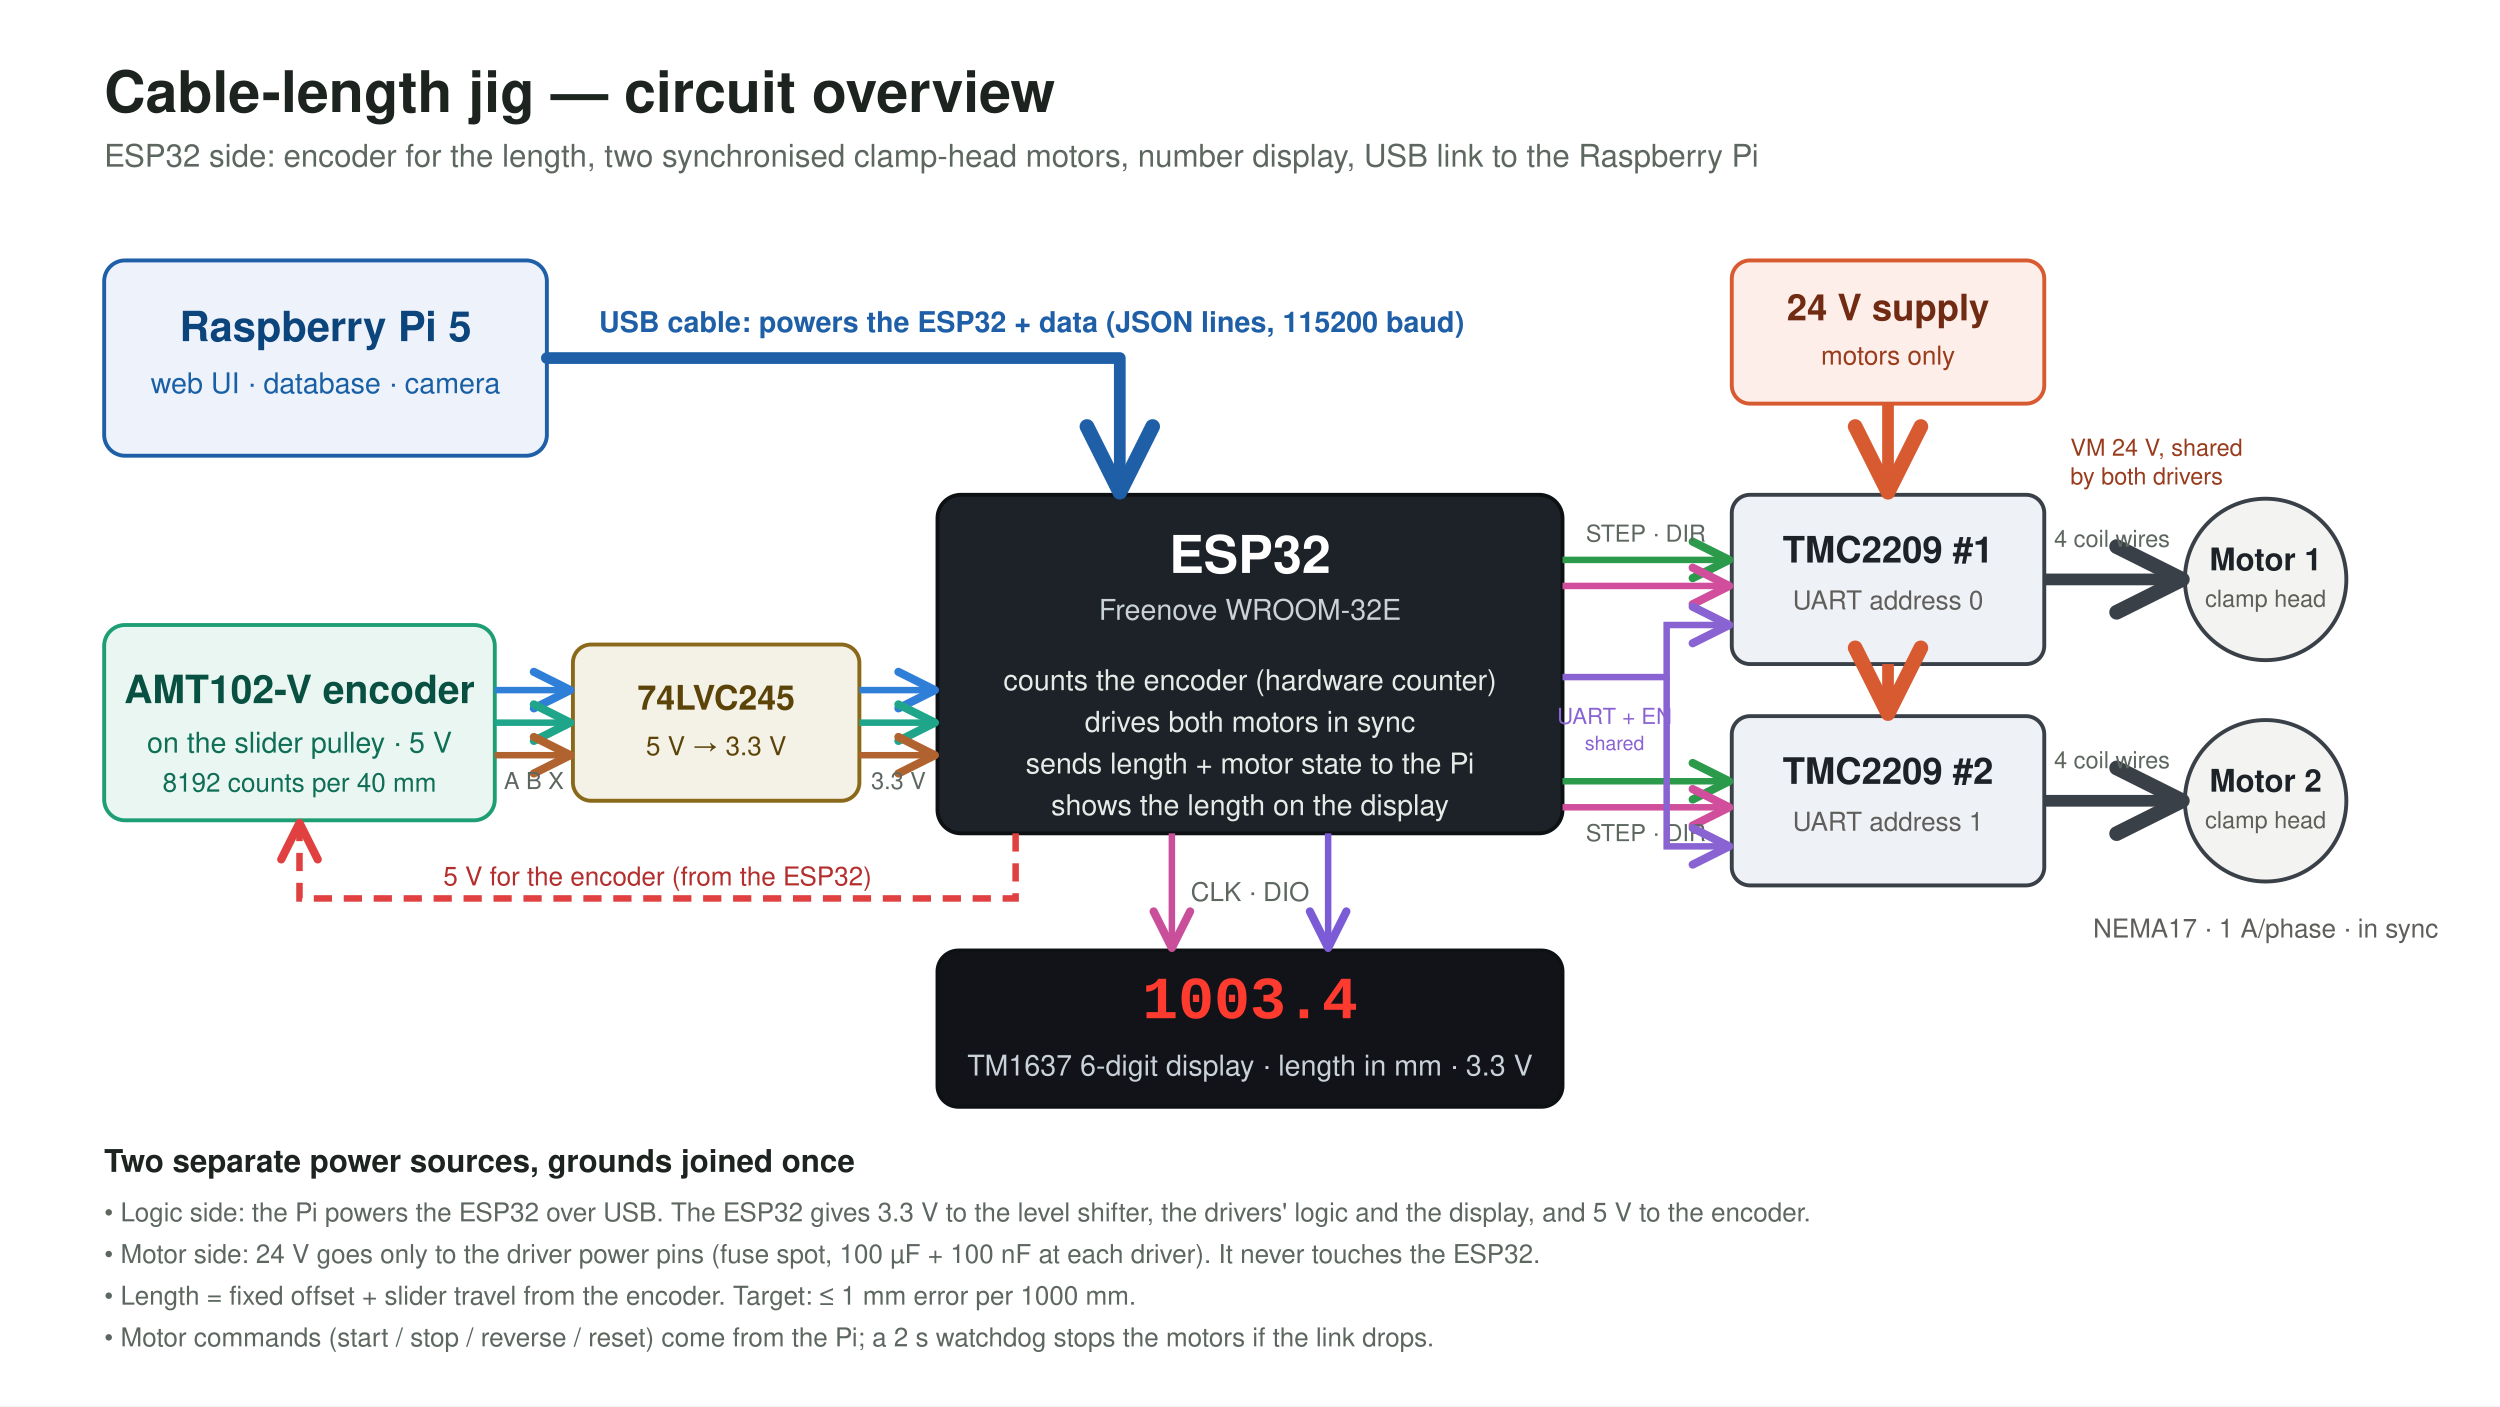
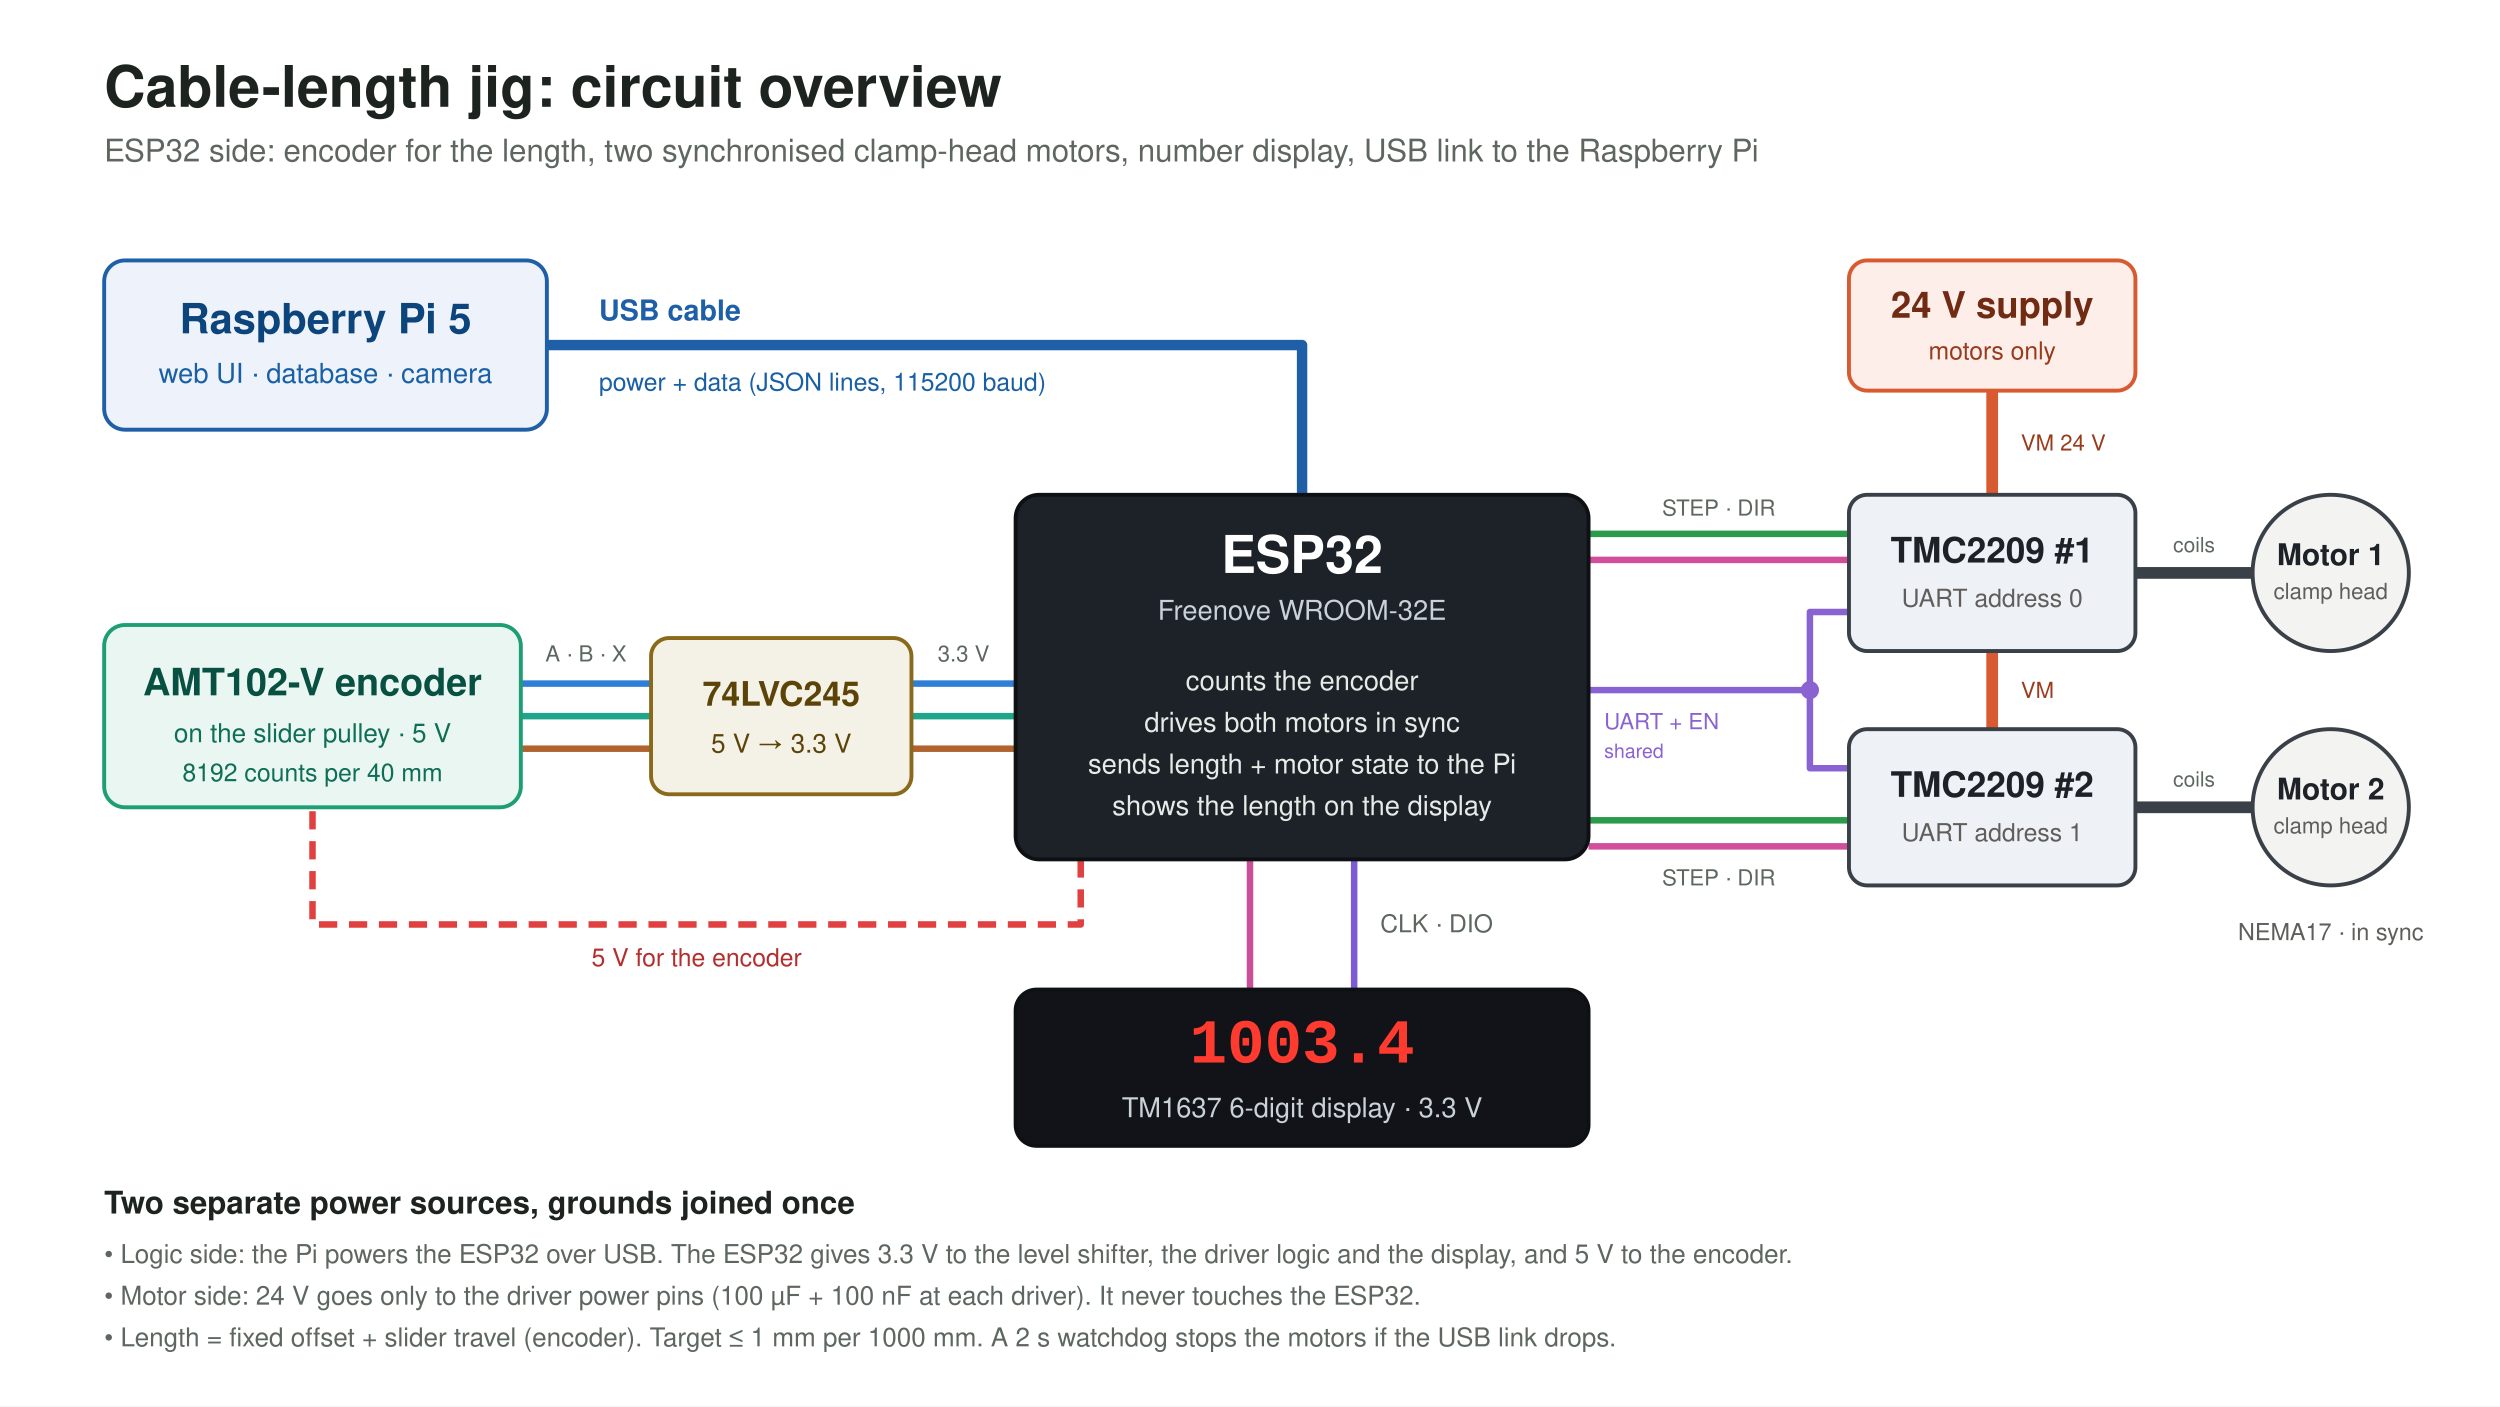
<svg xmlns="http://www.w3.org/2000/svg" width="1920" height="1080" viewBox="0 0 1920 1080" font-family="Helvetica, Arial, sans-serif">
-   <defs>
-     <marker id="ar" viewBox="0 0 10 10" refX="9" refY="5" markerWidth="7" markerHeight="7" orient="auto-start-reverse">
-       <path d="M1 1 L9 5 L1 9" fill="none" stroke="context-stroke" stroke-width="1.8" stroke-linecap="round" stroke-linejoin="round" />
-     </marker>
-   </defs>
  <rect width="1920" height="1080" fill="#ffffff" />
-   <text x="80" y="86" font-size="44" font-weight="700" fill="#1d2420">Cable-length jig — circuit overview</text>
-   <text x="80" y="128" font-size="24" fill="#5d6760">ESP32 side: encoder for the length, two synchronised clamp-head motors, number display, USB link to the Raspberry Pi</text>
-   <rect x="80" y="200" width="340" height="150" rx="16" fill="#eef3fb" stroke="#1e5fa8" stroke-width="3" />
-   <text x="250" y="262" font-size="32" font-weight="700" fill="#0c447c" text-anchor="middle">Raspberry Pi 5</text>
-   <text x="250" y="302" font-size="22" fill="#185fa5" text-anchor="middle">web UI · database · camera</text>
-   <rect x="720" y="380" width="480" height="260" rx="18" fill="#1d2228" stroke="#0e1114" stroke-width="3" />
-   <text x="960" y="440" font-size="40" font-weight="700" fill="#ffffff" text-anchor="middle">ESP32</text>
-   <text x="960" y="476" font-size="22" fill="#c9d1d9" text-anchor="middle">Freenove WROOM-32E</text>
-   <text x="960" y="530" font-size="22" fill="#e6ebe7" text-anchor="middle">counts the encoder (hardware counter)</text>
-   <text x="960" y="562" font-size="22" fill="#e6ebe7" text-anchor="middle">drives both motors in sync</text>
-   <text x="960" y="594" font-size="22" fill="#e6ebe7" text-anchor="middle">sends length + motor state to the Pi</text>
-   <text x="960" y="626" font-size="22" fill="#e6ebe7" text-anchor="middle">shows the length on the display</text>
-   <rect x="80" y="480" width="300" height="150" rx="16" fill="#eaf6f1" stroke="#1d9e75" stroke-width="3" />
-   <text x="230" y="540" font-size="30" font-weight="700" fill="#085041" text-anchor="middle">AMT102-V encoder</text>
-   <text x="230" y="578" font-size="22" fill="#0f6e56" text-anchor="middle">on the slider pulley · 5 V</text>
-   <text x="230" y="608" font-size="20" fill="#0f6e56" text-anchor="middle">8192 counts per 40 mm</text>
-   <rect x="440" y="495" width="220" height="120" rx="14" fill="#f4f1e6" stroke="#8a6a1a" stroke-width="3" />
-   <text x="550" y="545" font-size="26" font-weight="700" fill="#5c4409" text-anchor="middle">74LVC245</text>
-   <text x="550" y="580" font-size="20" fill="#5c4409" text-anchor="middle">5 V → 3.3 V</text>
-   <rect x="720" y="730" width="480" height="120" rx="16" fill="#111318" stroke="#0e1114" stroke-width="3" />
-   <text x="960" y="782" font-size="46" font-weight="700" fill="#ff3b30" text-anchor="middle" font-family="Courier New, monospace">1003.4</text>
-   <text x="960" y="826" font-size="22" fill="#c9d1d9" text-anchor="middle">TM1637 6-digit display · length in mm · 3.3 V</text>
-   <rect x="1330" y="380" width="240" height="130" rx="14" fill="#eef1f6" stroke="#3a4048" stroke-width="3" />
-   <text x="1450" y="432" font-size="28" font-weight="700" fill="#1d2228" text-anchor="middle">TMC2209 #1</text>
-   <text x="1450" y="468" font-size="20" fill="#5f5e5a" text-anchor="middle">UART address 0</text>
-   <rect x="1330" y="550" width="240" height="130" rx="14" fill="#eef1f6" stroke="#3a4048" stroke-width="3" />
-   <text x="1450" y="602" font-size="28" font-weight="700" fill="#1d2228" text-anchor="middle">TMC2209 #2</text>
-   <text x="1450" y="638" font-size="20" fill="#5f5e5a" text-anchor="middle">UART address 1</text>
-   <circle cx="1740" cy="445" r="62" fill="#f3f4f1" stroke="#3a4048" stroke-width="3" />
-   <text x="1740" y="438" font-size="24" font-weight="700" fill="#1d2228" text-anchor="middle">Motor 1</text>
-   <text x="1740" y="466" font-size="18" fill="#5f5e5a" text-anchor="middle">clamp head</text>
-   <circle cx="1740" cy="615" r="62" fill="#f3f4f1" stroke="#3a4048" stroke-width="3" />
-   <text x="1740" y="608" font-size="24" font-weight="700" fill="#1d2228" text-anchor="middle">Motor 2</text>
-   <text x="1740" y="636" font-size="18" fill="#5f5e5a" text-anchor="middle">clamp head</text>
-   <text x="1740" y="720" font-size="20" fill="#5f5e5a" text-anchor="middle">NEMA17 · 1 A/phase · in sync</text>
-   <rect x="1330" y="200" width="240" height="110" rx="14" fill="#fdeeea" stroke="#d85a30" stroke-width="3" />
-   <text x="1450" y="246" font-size="28" font-weight="700" fill="#712b13" text-anchor="middle">24 V supply</text>
-   <text x="1450" y="280" font-size="20" fill="#993c1d" text-anchor="middle">motors only</text>
-   <path d="M420 275 H860 V378" fill="none" stroke="#1e5fa8" stroke-width="9" stroke-linecap="round" stroke-linejoin="round" marker-end="url(#ar)" />
-   <text x="460" y="255" font-size="22" font-weight="700" fill="#1e5fa8">USB cable: powers the ESP32 + data (JSON lines, 115200 baud)</text>
-   <path d="M380 530 H438" fill="none" stroke="#2F7FD8" stroke-width="5" marker-end="url(#ar)" />
-   <path d="M380 555 H438" fill="none" stroke="#1FA58A" stroke-width="5" marker-end="url(#ar)" />
-   <path d="M380 580 H438" fill="none" stroke="#B0632F" stroke-width="5" marker-end="url(#ar)" />
-   <text x="410" y="606" font-size="18" fill="#5d6760" text-anchor="middle">A B X</text>
-   <path d="M660 530 H718" fill="none" stroke="#2F7FD8" stroke-width="5" marker-end="url(#ar)" />
-   <path d="M660 555 H718" fill="none" stroke="#1FA58A" stroke-width="5" marker-end="url(#ar)" />
-   <path d="M660 580 H718" fill="none" stroke="#B0632F" stroke-width="5" marker-end="url(#ar)" />
-   <text x="690" y="606" font-size="18" fill="#5d6760" text-anchor="middle">3.3 V</text>
-   <path d="M780 640 V690 H230 V632" fill="none" stroke="#E0403F" stroke-width="5" stroke-dasharray="14 9" marker-end="url(#ar)" />
-   <text x="505" y="680" font-size="20" fill="#b32e2d" text-anchor="middle">5 V for the encoder (from the ESP32)</text>
-   <path d="M900 640 V728" fill="none" stroke="#C94F9A" stroke-width="5" marker-end="url(#ar)" />
-   <path d="M1020 640 V728" fill="none" stroke="#7B5BD6" stroke-width="5" marker-end="url(#ar)" />
-   <text x="960" y="692" font-size="20" fill="#5d6760" text-anchor="middle">CLK · DIO</text>
-   <path d="M1200 430 H1328" fill="none" stroke="#2c9a4b" stroke-width="5" marker-end="url(#ar)" />
-   <path d="M1200 450 H1328" fill="none" stroke="#d04e9b" stroke-width="5" marker-end="url(#ar)" />
-   <text x="1264" y="416" font-size="18" fill="#5d6760" text-anchor="middle">STEP · DIR</text>
-   <path d="M1200 600 H1328" fill="none" stroke="#2c9a4b" stroke-width="5" marker-end="url(#ar)" />
-   <path d="M1200 620 H1328" fill="none" stroke="#d04e9b" stroke-width="5" marker-end="url(#ar)" />
-   <text x="1264" y="646" font-size="18" fill="#5d6760" text-anchor="middle">STEP · DIR</text>
-   <path d="M1200 520 H1280 V480 H1328" fill="none" stroke="#8A63D2" stroke-width="5" marker-end="url(#ar)" />
-   <path d="M1280 520 V650 H1328" fill="none" stroke="#8A63D2" stroke-width="5" marker-end="url(#ar)" />
-   <text x="1240" y="556" font-size="17" fill="#8A63D2" text-anchor="middle">UART + EN</text>
-   <text x="1240" y="576" font-size="15" fill="#8A63D2" text-anchor="middle">shared</text>
-   <path d="M1570 445 H1676" fill="none" stroke="#3a4048" stroke-width="9" marker-end="url(#ar)" />
-   <path d="M1570 615 H1676" fill="none" stroke="#3a4048" stroke-width="9" marker-end="url(#ar)" />
-   <text x="1622" y="420" font-size="18" fill="#5d6760" text-anchor="middle">4 coil wires</text>
-   <text x="1622" y="590" font-size="18" fill="#5d6760" text-anchor="middle">4 coil wires</text>
-   <path d="M1450 310 V378" fill="none" stroke="#d85a30" stroke-width="9" marker-end="url(#ar)" />
-   <path d="M1450 510 V548" fill="none" stroke="#d85a30" stroke-width="9" marker-end="url(#ar)" />
-   <text x="1590" y="350" font-size="18" fill="#993c1d">VM 24 V, shared</text>
-   <text x="1590" y="372" font-size="18" fill="#993c1d">by both drivers</text>
-   <text x="80" y="900" font-size="24" font-weight="700" fill="#1d2420">Two separate power sources, grounds joined once</text>
+   <text x="80" y="82" font-size="44" font-weight="700" fill="#1d2420">Cable-length jig: circuit overview</text>
+   <text x="80" y="124" font-size="24" fill="#5d6760">ESP32 side: encoder for the length, two synchronised clamp-head motors, number display, USB link to the Raspberry Pi</text>
+   <path d="M420 265 H1000 V380" fill="none" stroke="#1e5fa8" stroke-width="8" stroke-linejoin="round" />
+   <path d="M400 525 H500" stroke="#2F7FD8" stroke-width="5" />
+   <path d="M400 550 H500" stroke="#1FA58A" stroke-width="5" />
+   <path d="M400 575 H500" stroke="#B0632F" stroke-width="5" />
+   <path d="M700 525 H780" stroke="#2F7FD8" stroke-width="5" />
+   <path d="M700 550 H780" stroke="#1FA58A" stroke-width="5" />
+   <path d="M700 575 H780" stroke="#B0632F" stroke-width="5" />
+   <path d="M830 660 V710 H240 V620" fill="none" stroke="#E0403F" stroke-width="5" stroke-dasharray="14 9" stroke-linejoin="round" />
+   <path d="M960 660 V760" stroke="#C94F9A" stroke-width="5" />
+   <path d="M1040 660 V760" stroke="#7B5BD6" stroke-width="5" />
+   <path d="M1220 410 H1420" stroke="#2c9a4b" stroke-width="5" />
+   <path d="M1220 430 H1420" stroke="#d04e9b" stroke-width="5" />
+   <path d="M1220 630 H1420" stroke="#2c9a4b" stroke-width="5" />
+   <path d="M1220 650 H1420" stroke="#d04e9b" stroke-width="5" />
+   <path d="M1220 530 H1390 M1390 470 V590 M1390 470 H1420 M1390 590 H1420" fill="none" stroke="#8A63D2" stroke-width="5" stroke-linecap="round" />
+   <circle cx="1390" cy="530" r="7" fill="#8A63D2" />
+   <path d="M1530 300 V380" stroke="#d85a30" stroke-width="9" />
+   <path d="M1530 500 V560" stroke="#d85a30" stroke-width="9" />
+   <path d="M1640 440 H1730" stroke="#3a4048" stroke-width="9" />
+   <path d="M1640 620 H1730" stroke="#3a4048" stroke-width="9" />
+   <rect x="80" y="200" width="340" height="130" rx="16" fill="#eef3fb" stroke="#1e5fa8" stroke-width="3" />
+   <text x="250" y="256" font-size="32" font-weight="700" fill="#0c447c" text-anchor="middle">Raspberry Pi 5</text>
+   <text x="250" y="294" font-size="21" fill="#185fa5" text-anchor="middle">web UI · database · camera</text>
+   <rect x="80" y="480" width="320" height="140" rx="16" fill="#eaf6f1" stroke="#1d9e75" stroke-width="3" />
+   <text x="240" y="534" font-size="29" font-weight="700" fill="#085041" text-anchor="middle">AMT102-V encoder</text>
+   <text x="240" y="570" font-size="20" fill="#0f6e56" text-anchor="middle">on the slider pulley · 5 V</text>
+   <text x="240" y="600" font-size="19" fill="#0f6e56" text-anchor="middle">8192 counts per 40 mm</text>
+   <rect x="500" y="490" width="200" height="120" rx="14" fill="#f4f1e6" stroke="#8a6a1a" stroke-width="3" />
+   <text x="600" y="542" font-size="26" font-weight="700" fill="#5c4409" text-anchor="middle">74LVC245</text>
+   <text x="600" y="578" font-size="20" fill="#5c4409" text-anchor="middle">5 V → 3.3 V</text>
+   <rect x="780" y="380" width="440" height="280" rx="18" fill="#1d2228" stroke="#0e1114" stroke-width="3" />
+   <text x="1000" y="440" font-size="40" font-weight="700" fill="#ffffff" text-anchor="middle">ESP32</text>
+   <text x="1000" y="476" font-size="21" fill="#c9d1d9" text-anchor="middle">Freenove WROOM-32E</text>
+   <text x="1000" y="530" font-size="21" fill="#e6ebe7" text-anchor="middle">counts the encoder</text>
+   <text x="1000" y="562" font-size="21" fill="#e6ebe7" text-anchor="middle">drives both motors in sync</text>
+   <text x="1000" y="594" font-size="21" fill="#e6ebe7" text-anchor="middle">sends length + motor state to the Pi</text>
+   <text x="1000" y="626" font-size="21" fill="#e6ebe7" text-anchor="middle">shows the length on the display</text>
+   <rect x="780" y="760" width="440" height="120" rx="16" fill="#111318" stroke="#0e1114" stroke-width="3" />
+   <text x="1000" y="816" font-size="48" font-weight="700" fill="#ff3b30" text-anchor="middle" font-family="Courier New, monospace">1003.4</text>
+   <text x="1000" y="858" font-size="21" fill="#c9d1d9" text-anchor="middle">TM1637 6-digit display · 3.3 V</text>
+   <rect x="1420" y="200" width="220" height="100" rx="14" fill="#fdeeea" stroke="#d85a30" stroke-width="3" />
+   <text x="1530" y="244" font-size="28" font-weight="700" fill="#712b13" text-anchor="middle">24 V supply</text>
+   <text x="1530" y="276" font-size="19" fill="#993c1d" text-anchor="middle">motors only</text>
+   <rect x="1420" y="380" width="220" height="120" rx="14" fill="#eef1f6" stroke="#3a4048" stroke-width="3" />
+   <text x="1530" y="432" font-size="27" font-weight="700" fill="#1d2228" text-anchor="middle">TMC2209 #1</text>
+   <text x="1530" y="466" font-size="19" fill="#5f5e5a" text-anchor="middle">UART address 0</text>
+   <rect x="1420" y="560" width="220" height="120" rx="14" fill="#eef1f6" stroke="#3a4048" stroke-width="3" />
+   <text x="1530" y="612" font-size="27" font-weight="700" fill="#1d2228" text-anchor="middle">TMC2209 #2</text>
+   <text x="1530" y="646" font-size="19" fill="#5f5e5a" text-anchor="middle">UART address 1</text>
+   <circle cx="1790" cy="440" r="60" fill="#f3f4f1" stroke="#3a4048" stroke-width="3" />
+   <text x="1790" y="434" font-size="23" font-weight="700" fill="#1d2228" text-anchor="middle">Motor 1</text>
+   <text x="1790" y="460" font-size="17" fill="#5f5e5a" text-anchor="middle">clamp head</text>
+   <circle cx="1790" cy="620" r="60" fill="#f3f4f1" stroke="#3a4048" stroke-width="3" />
+   <text x="1790" y="614" font-size="23" font-weight="700" fill="#1d2228" text-anchor="middle">Motor 2</text>
+   <text x="1790" y="640" font-size="17" fill="#5f5e5a" text-anchor="middle">clamp head</text>
+   <text x="1790" y="722" font-size="18" fill="#5f5e5a" text-anchor="middle">NEMA17 · in sync</text>
+   <text x="460" y="246" font-size="22" font-weight="700" fill="#1e5fa8">USB cable</text>
+   <text x="460" y="300" font-size="19" fill="#185fa5">power + data (JSON lines, 115200 baud)</text>
+   <text x="450" y="508" font-size="17" fill="#5d6760" text-anchor="middle">A · B · X</text>
+   <text x="740" y="508" font-size="17" fill="#5d6760" text-anchor="middle">3.3 V</text>
+   <text x="535" y="742" font-size="19" fill="#b32e2d" text-anchor="middle">5 V for the encoder</text>
+   <text x="1060" y="716" font-size="19" fill="#5d6760">CLK · DIO</text>
+   <text x="1320" y="396" font-size="17" fill="#5d6760" text-anchor="middle">STEP · DIR</text>
+   <text x="1320" y="680" font-size="17" fill="#5d6760" text-anchor="middle">STEP · DIR</text>
+   <text x="1232" y="560" font-size="17" fill="#8A63D2">UART + EN</text>
+   <text x="1232" y="582" font-size="15" fill="#8A63D2">shared</text>
+   <text x="1552" y="346" font-size="17" fill="#993c1d">VM 24 V</text>
+   <text x="1552" y="536" font-size="17" fill="#993c1d">VM</text>
+   <text x="1685" y="424" font-size="16" fill="#5d6760" text-anchor="middle">coils</text>
+   <text x="1685" y="604" font-size="16" fill="#5d6760" text-anchor="middle">coils</text>
+   <text x="80" y="932" font-size="24" font-weight="700" fill="#1d2420">Two separate power sources, grounds joined once</text>
  <g font-size="20" fill="#5d6760">
-     <text x="80" y="938">• Logic side: the Pi powers the ESP32 over USB. The ESP32 gives 3.3 V to the level shifter, the drivers' logic and the display, and 5 V to the encoder.</text>
-     <text x="80" y="970">• Motor side: 24 V goes only to the driver power pins (fuse spot, 100 µF + 100 nF at each driver). It never touches the ESP32.</text>
-     <text x="80" y="1002">• Length = fixed offset + slider travel from the encoder. Target: ≤ 1 mm error per 1000 mm.</text>
-     <text x="80" y="1034">• Motor commands (start / stop / reverse / reset) come from the Pi; a 2 s watchdog stops the motors if the link drops.</text>
+     <text x="80" y="970">• Logic side: the Pi powers the ESP32 over USB. The ESP32 gives 3.3 V to the level shifter, the driver logic and the display, and 5 V to the encoder.</text>
+     <text x="80" y="1002">• Motor side: 24 V goes only to the driver power pins (100 µF + 100 nF at each driver). It never touches the ESP32.</text>
+     <text x="80" y="1034">• Length = fixed offset + slider travel (encoder). Target ≤ 1 mm per 1000 mm. A 2 s watchdog stops the motors if the USB link drops.</text>
  </g>
</svg>
